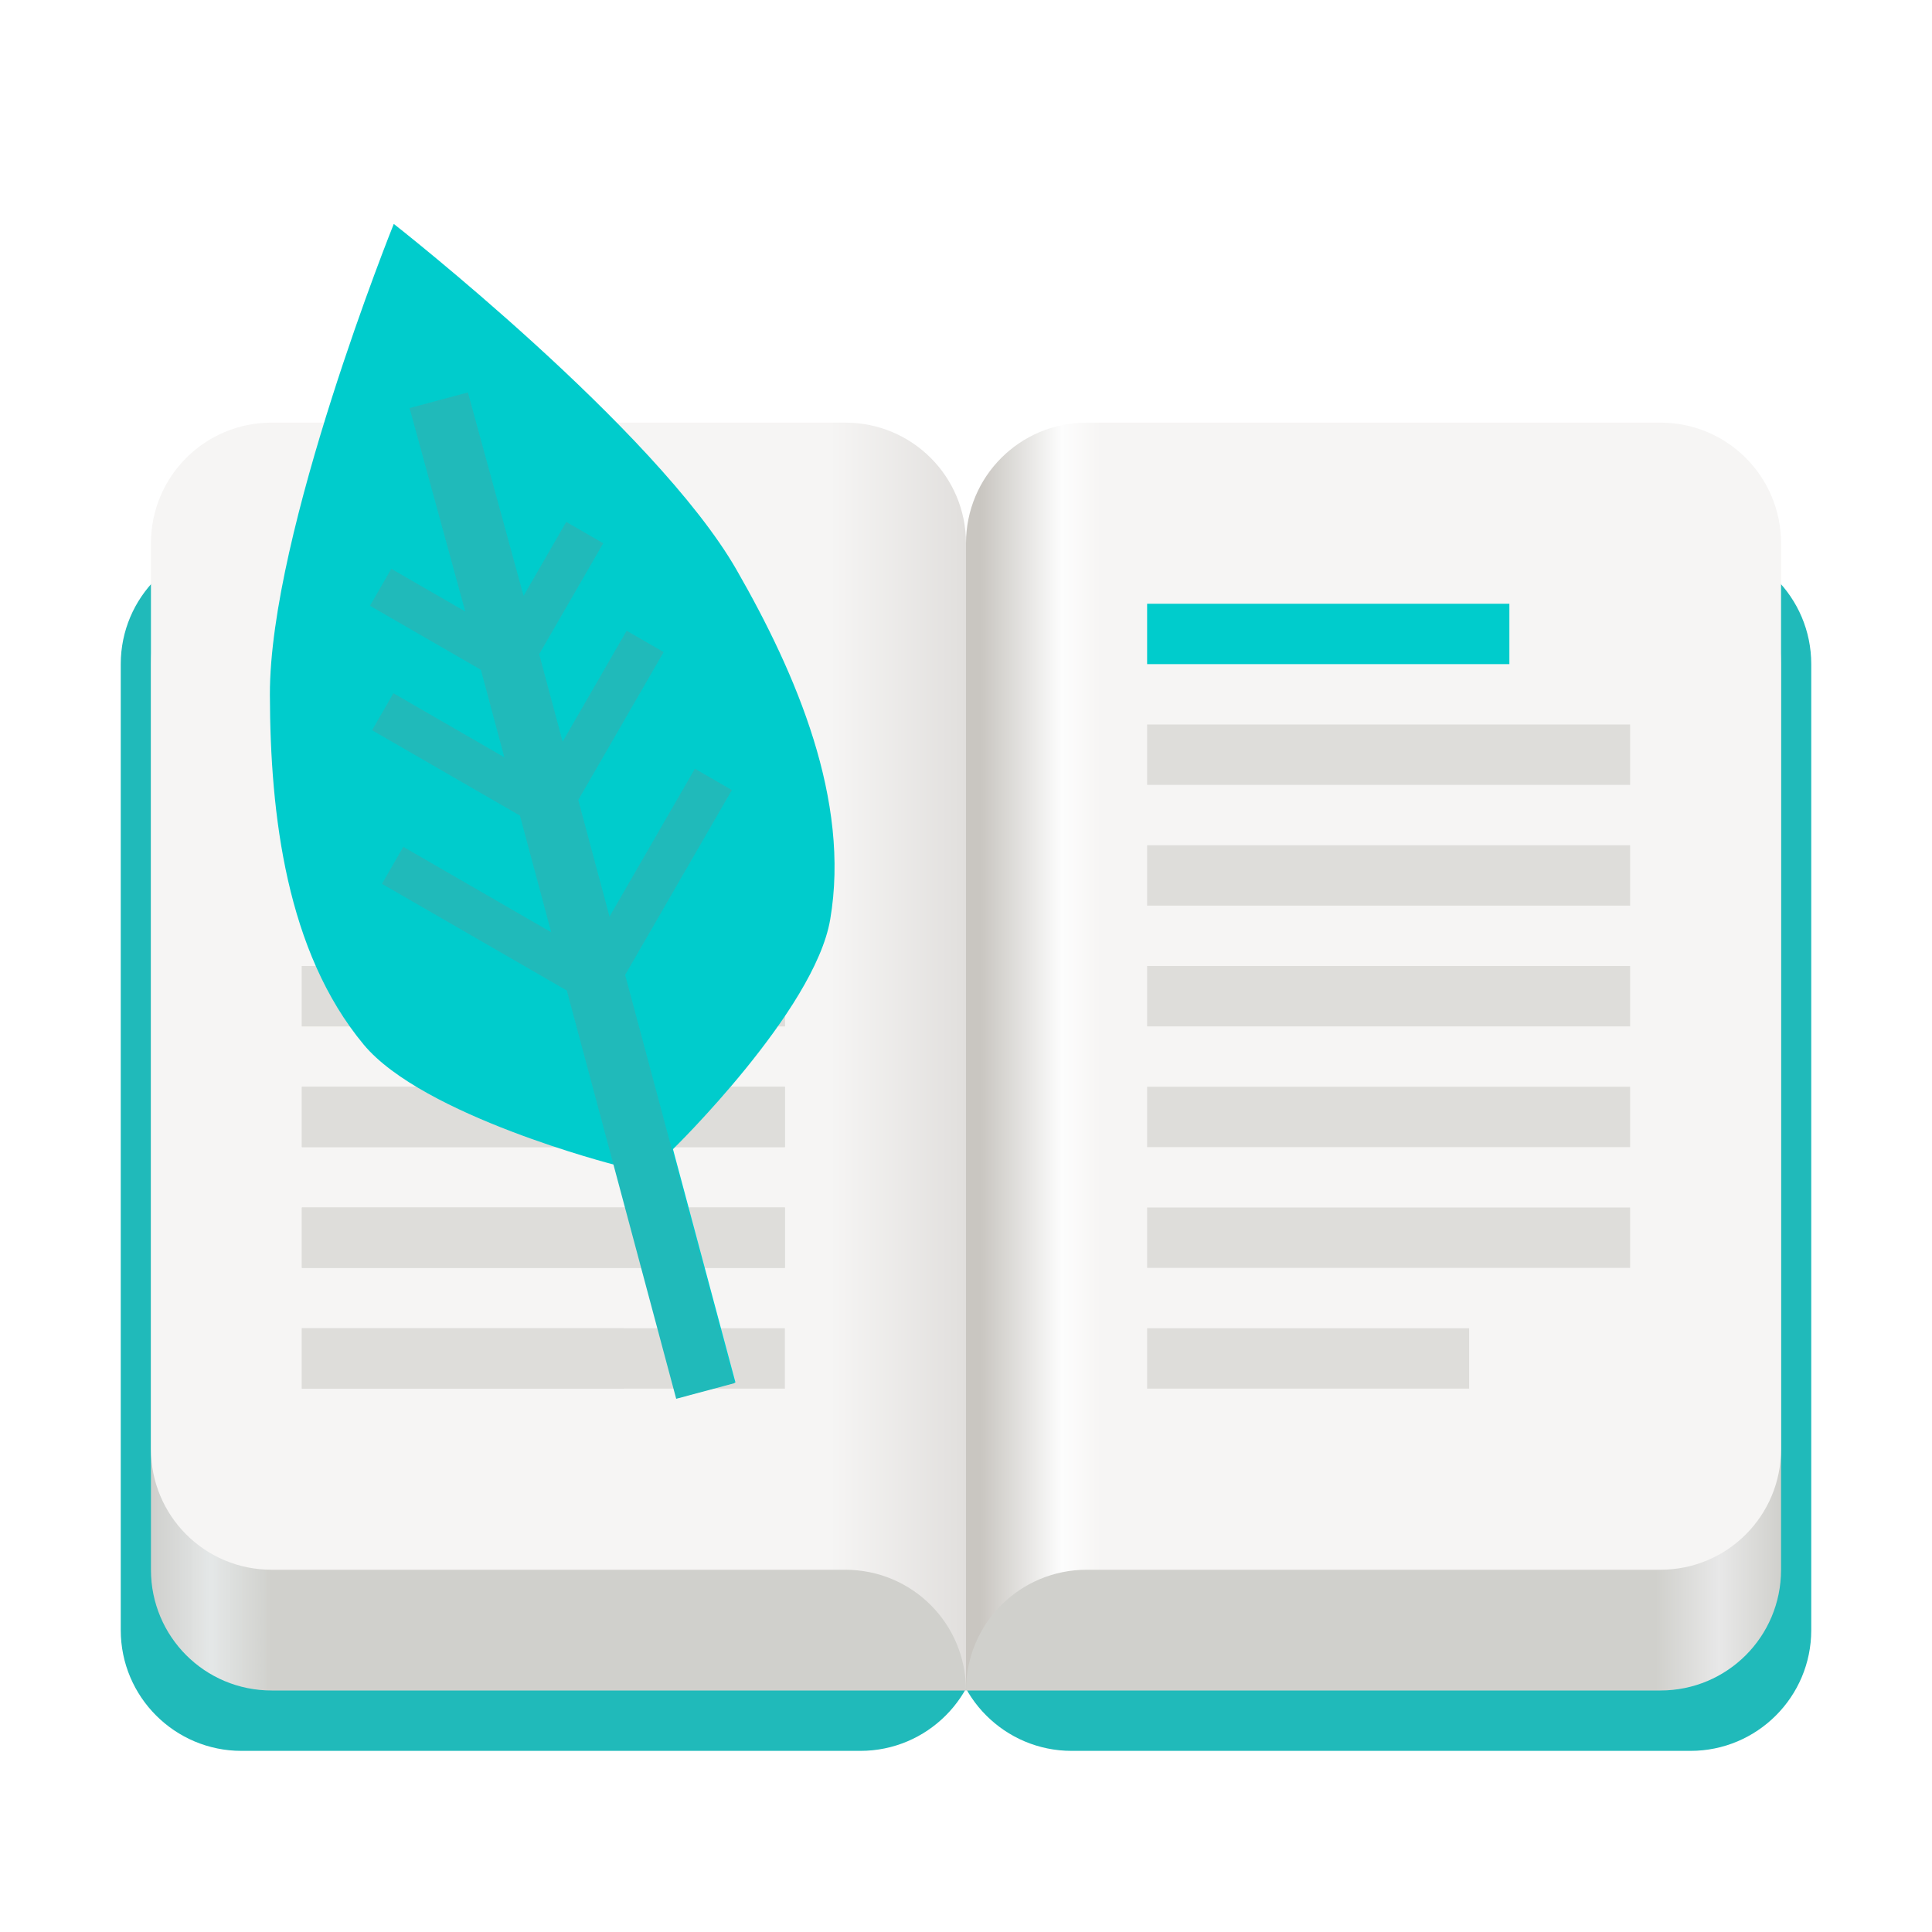
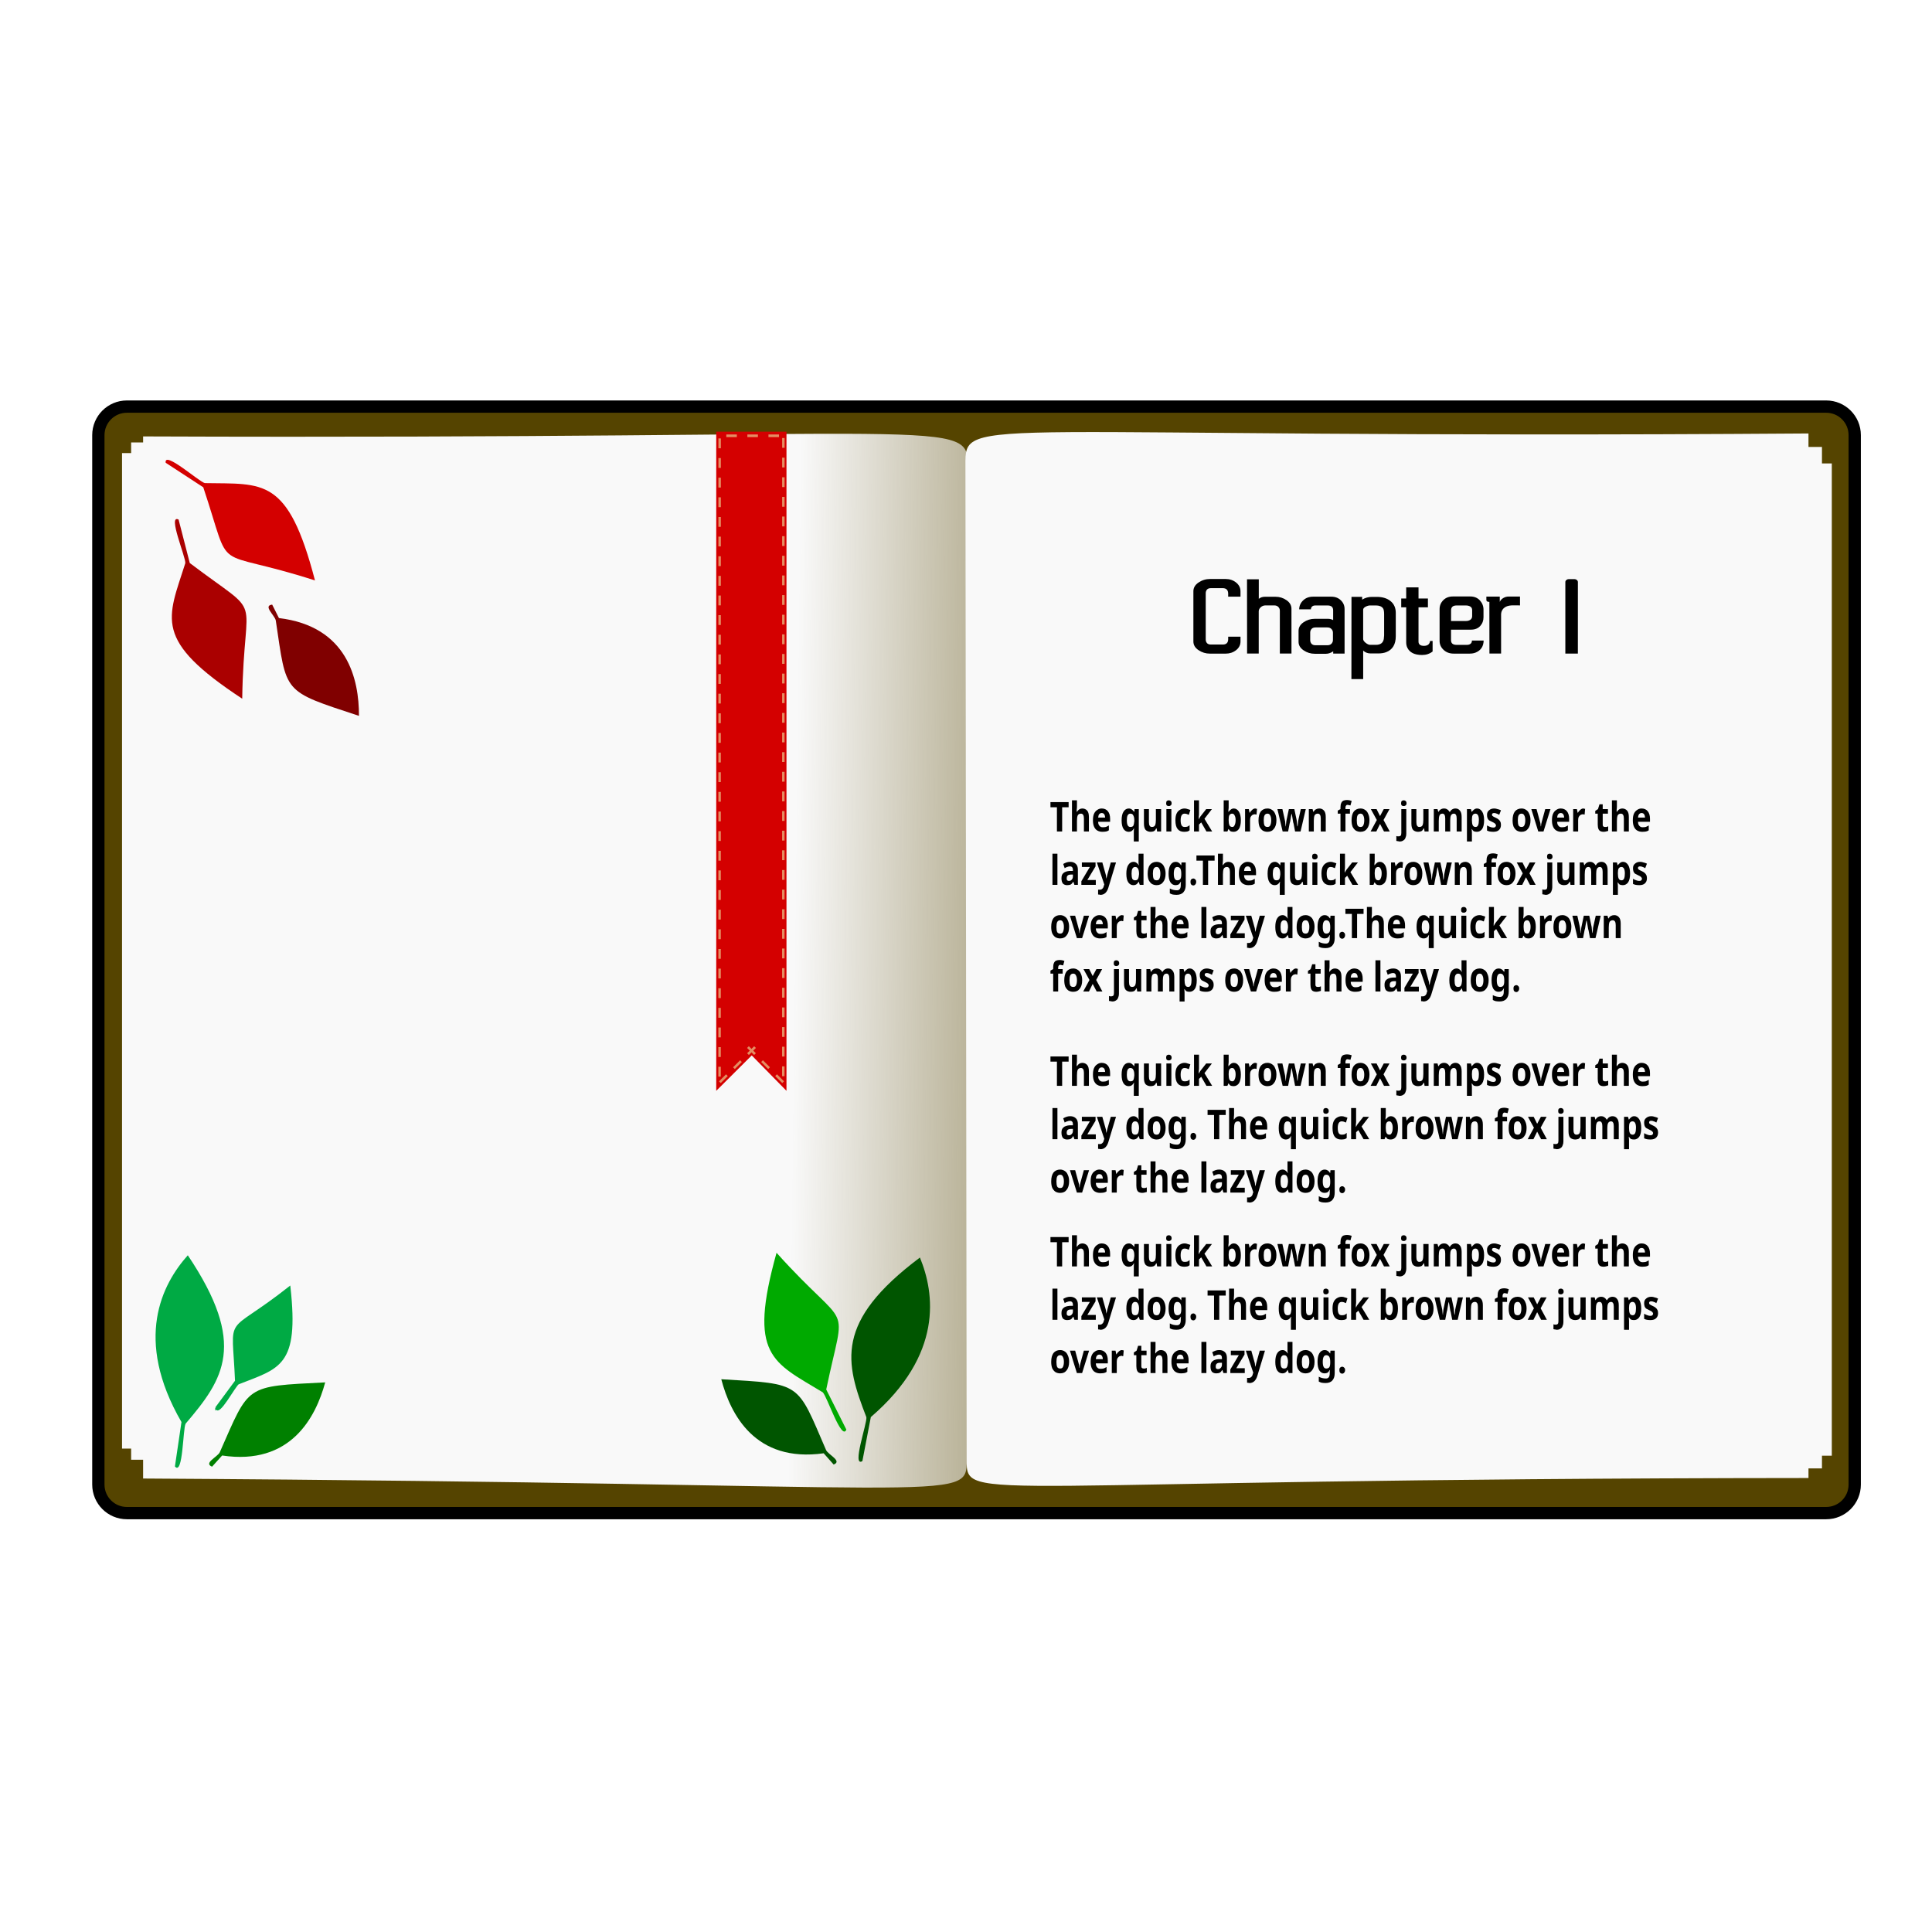
- <svg xmlns="http://www.w3.org/2000/svg" xmlns:xlink="http://www.w3.org/1999/xlink" width="128" height="128" version="1.0">
-   <defs>
-     <linearGradient id="d">
-       <stop offset="0" stop-color="#cfcfcc" />
-       <stop offset=".037" stop-color="#e8e8e8" stop-opacity=".98" />
-       <stop offset=".074" stop-color="#d0d0cc" />
-       <stop offset=".923" stop-color="#d0d0cc" />
-       <stop offset=".962" stop-color="#e8e8e8" />
-       <stop offset="1" stop-color="#d0d0cc" />
+ <svg xmlns="http://www.w3.org/2000/svg" xmlns:xlink="http://www.w3.org/1999/xlink" id="svg8" version="1.1" viewBox="0 0 110 73" height="128" width="128">
+   <defs id="defs2">
+     <linearGradient id="linearGradient4617">
+       <stop id="stop4613" offset="0" style="stop-color:#f9f9f9;stop-opacity:1;" />
+       <stop id="stop4615" offset="1" style="stop-color:#f9f9f9;stop-opacity:0;" />
    </linearGradient>
-     <linearGradient id="c">
-       <stop offset="0" stop-color="#cfcfcc" />
-       <stop offset=".037" stop-color="#e3e3e3" stop-opacity=".98" />
-       <stop offset=".074" stop-color="#d0d0cc" />
-       <stop offset=".923" stop-color="#d0d0cc" />
-       <stop offset=".962" stop-color="#e3e3e3" />
-       <stop offset="1" stop-color="#d0d0cc" />
-     </linearGradient>
-     <linearGradient id="a">
-       <stop offset="0" stop-color="#f6f5f4" />
-       <stop offset="1" stop-color="#e1dfdd" />
-     </linearGradient>
-     <linearGradient id="b">
-       <stop offset="0" stop-color="#f6f5f4" />
-       <stop offset=".333" stop-color="#fdfdfd" />
-       <stop offset="1" stop-color="#c9c6c1" />
-     </linearGradient>
-     <linearGradient xlink:href="#a" id="g" x1="55" y1="65" x2="64" y2="65" gradientUnits="userSpaceOnUse" />
-     <linearGradient xlink:href="#b" id="f" x1="73" y1="65" x2="65" y2="65" gradientUnits="userSpaceOnUse" />
-     <linearGradient xlink:href="#d" id="e" gradientUnits="userSpaceOnUse" x1="10" y1="106" x2="118" y2="106" />
+     <linearGradient gradientTransform="matrix(0.9992715,0,0,0.9726787,1.500379,7.087845)" gradientUnits="userSpaceOnUse" y2="258.015" x2="70.126" y1="257.711" x1="43.779" id="linearGradient4619" xlink:href="#linearGradient4617" />
  </defs>
-   <g transform="translate(0 -172)">
-     <rect ry="8" y="208" x="63" height="80" width="57" fill="#20baba" />
-     <rect width="57" height="80" x="8" y="36" ry="8" transform="translate(0 172)" fill="#20baba" />
-     <path transform="translate(0 172)" d="M18 36h92c4.432 0 8 3.568 8 8v60c0 4.432-3.568 8-8 8H18c-4.432 0-8-3.568-8-8V44c0-4.432 3.568-8 8-8z" fill="url(#e)" />
-     <path style="marker:none" d="M72 28c-4.432 0-8 3.568-8 8v76c0-4.432 3.568-8 8-8h38c4.432 0 8-3.568 8-8V36c0-4.432-3.568-8-8-8z" transform="translate(0 172)" fill="url(#f)" />
-     <path d="M56 28c4.432 0 8 3.568 8 8v76c0-4.432-3.568-8-8-8H18c-4.432 0-8-3.568-8-8V36c0-4.432 3.568-8 8-8z" style="marker:none" transform="translate(0 172)" fill="url(#g)" />
-     <rect width="24" height="4" x="76" y="212" ry="0" fill="#0cc" />
-     <rect width="32" height="4" x="76" y="48" ry="0" transform="translate(0 172)" fill="#deddda" />
-     <rect ry="0" y="56" x="76" height="4" width="32" transform="translate(0 172)" fill="#deddda" />
-     <rect width="32" height="4" x="76" y="64" ry="0" transform="translate(0 172)" fill="#deddda" />
-     <rect ry="0" y="72" x="76" height="4" width="32" transform="translate(0 172)" fill="#deddda" />
-     <rect width="32" height="4" x="76" y="80" ry="0" transform="translate(0 172)" fill="#deddda" />
-     <rect ry="0" y="88" x="76" height="4" width="21.333" transform="translate(0 172)" fill="#deddda" />
-     <rect ry="0" y="64" x="20" height="4" width="32" transform="translate(0 172)" fill="#deddda" />
-     <rect width="32" height="4" x="20" y="72" ry="0" transform="translate(0 172)" fill="#deddda" />
-     <rect ry="0" y="80" x="20" height="4" width="32" transform="translate(0 172)" fill="#deddda" />
-     <rect width="21.333" height="4" x="20" y="88" ry="0" transform="translate(0 172)" fill="#deddda" />
-     <rect width="32" height="4" x="20" y="64" ry="0" transform="translate(0 172)" fill="#deddda" />
-     <rect ry="0" y="72" x="20" height="4" width="32" transform="translate(0 172)" fill="#deddda" />
-     <rect width="32" height="4" x="20" y="80" ry="0" transform="translate(0 172)" fill="#deddda" />
-     <rect ry="0" y="88" x="20" height="4" width="32" transform="translate(0 172)" fill="#deddda" />
-     <path d="M26.089 186.835s-8.232 20.437-8.208 31.187c.018 8 1.102 17.027 6.212 23.182 3.926 4.729 16.629 7.967 16.629 7.967l4.14 15.455 3.864-1.035-4.14-15.455s9.38-9.156 10.416-15.214c1.348-7.886-2.227-16.246-6.211-23.183-5.354-9.321-22.702-22.904-22.702-22.904z" fill="#0cc" />
-     <path d="M44.8 264.673l3.864-1.036-7.247-27.046 7.071-12.247-2.45-1.414-5.656 9.798-2.07-7.728 5.656-9.798-2.45-1.414-4.242 7.349-1.553-5.796 4.243-7.348-2.45-1.415-2.828 4.9L31 198l-3.864 1.035 3.688 13.478-4.899-2.829-1.414 2.45 7.349 4.242 1.553 5.796-7.349-4.243-1.414 2.45 9.798 5.657 2.07 7.727-9.798-5.657-1.414 2.45 12.248 7.07z" fill="#20baba" />
+   <g transform="translate(0,-224)" id="layer1">
+     <rect rx="1.625" ry="1.625" y="228.65" x="5.6" height="63" width="100" id="rect58" style="fill:#554400;stroke:#000000;stroke-width:0.7;stroke-miterlimit:4;stroke-dasharray:none;stroke-opacity:1" />
+     <path id="rect4572-3" d="m 55.114,232.149 c -0.017,-2.969 -0.06,-1.617 -46.966,-1.801 v 59.333 c 46.853,0.273 46.87,1.45 46.897,-1.046 z" style="fill:url(#linearGradient4619);fill-opacity:1;stroke:none;stroke-width:0.99;stroke-miterlimit:4;stroke-dasharray:none;stroke-opacity:1" />
+     <path id="rect4572-3-6" d="m 54.968,231.986 c -0.014,-2.956 -0.073,-1.462 47.999,-1.806 v 59.472 c -47.962,0.032 -47.938,1.494 -47.929,-1.049 z" style="fill:#f9f9f9;stroke:none;stroke-width:1.002;stroke-miterlimit:4;stroke-dasharray:none;stroke-opacity:1" />
+     <g id="text4623" style="font-style:normal;font-weight:normal;font-size:7.344px;line-height:1.25;font-family:sans-serif;letter-spacing:0px;word-spacing:0px;fill:#000000;fill-opacity:1;stroke:none;stroke-width:0.184" transform="scale(1.080882,0.9251706)" aria-label="Chapter I">
+       <path id="path4654" style="font-style:normal;font-variant:normal;font-weight:normal;font-stretch:normal;font-family:Uroob;-inkscape-font-specification:Uroob;stroke-width:0.184" d="m 64.695,258.665 q 0,-0.344 -0.283,-0.348 h -0.631 q -0.14,0 -0.204,0.09 -0.065,0.09 -0.065,0.219 v 2.851 q 0,0.129 0.065,0.219 0.065,0.09 0.204,0.09 h 0.631 q 0.276,0 0.283,-0.319 0,-0.086 0,-0.165 h 0.649 v 0.294 q 0,0.323 -0.233,0.538 -0.233,0.212 -0.549,0.212 h -0.825 q -0.333,0 -0.602,-0.212 -0.273,-0.212 -0.273,-0.538 v -3.087 q 0,-0.326 0.273,-0.541 0.273,-0.215 0.602,-0.215 h 0.825 q 0.319,0 0.552,0.219 0.229,0.219 0.229,0.538 v 0.33 h -0.649 z" />
+       <path id="path4656" style="font-style:normal;font-variant:normal;font-weight:normal;font-stretch:normal;font-family:Uroob;-inkscape-font-specification:Uroob;stroke-width:0.184" d="m 68.029,262.34 h -0.613 v -2.636 q 0,-0.136 -0.079,-0.229 -0.075,-0.097 -0.222,-0.097 h -0.452 q -0.147,0 -0.251,0.111 -0.108,0.111 -0.108,0.251 v 2.6 h -0.613 l -0.004,-4.568 h 0.62 v 1.201 q 0.133,-0.126 0.312,-0.126 h 0.574 q 0.316,0 0.577,0.212 0.258,0.212 0.258,0.527 z" />
+       <path id="path4658" style="font-style:normal;font-variant:normal;font-weight:normal;font-stretch:normal;font-family:Uroob;-inkscape-font-specification:Uroob;stroke-width:0.184" d="m 70.224,259.683 q 0,-0.301 -0.29,-0.301 h -0.653 q -0.108,0 -0.169,0.068 -0.057,0.065 -0.061,0.169 h -0.617 q 0.007,-0.326 0.212,-0.552 0.204,-0.226 0.52,-0.226 h 0.957 q 0.308,0 0.506,0.222 0.197,0.222 0.197,0.541 v 2.74 h -0.599 v -0.14 q -0.194,0.151 -0.38,0.151 h -0.588 q -0.326,0 -0.592,-0.212 -0.265,-0.212 -0.265,-0.52 v -0.681 q 0,-0.316 0.265,-0.527 0.265,-0.212 0.592,-0.212 h 0.696 q 0.143,0 0.269,0.079 z m -0.011,1.822 v -0.445 q 0,-0.136 -0.079,-0.229 -0.075,-0.097 -0.222,-0.097 h -0.61 q -0.151,0 -0.219,0.097 -0.068,0.093 -0.068,0.229 v 0.445 q 0,0.136 0.068,0.233 0.068,0.093 0.219,0.093 h 0.61 q 0.147,0 0.222,-0.093 0.079,-0.097 0.079,-0.233 z" />
+       <path id="path4660" style="font-style:normal;font-variant:normal;font-weight:normal;font-stretch:normal;font-family:Uroob;-inkscape-font-specification:Uroob;stroke-width:0.184" d="m 71.751,259.023 q 0.233,-0.169 0.52,-0.169 h 0.251 q 0.455,0 0.728,0.262 0.273,0.262 0.273,0.724 v 1.434 q 0,0.753 -0.506,0.982 -0.176,0.079 -0.423,0.079 h -0.394 q -0.233,0 -0.394,-0.176 v 1.753 h -0.62 l 0.004,-5.059 h 0.563 z m 1.158,2.205 v -1.302 q 0,-0.28 -0.061,-0.373 -0.111,-0.172 -0.369,-0.172 h -0.308 q -0.111,0 -0.24,0.079 -0.126,0.079 -0.126,0.186 v 1.804 q 0,0.108 0.133,0.233 0.133,0.122 0.233,0.122 h 0.308 q 0.355,0 0.412,-0.355 0.014,-0.104 0.018,-0.222 z" />
+       <path id="path4662" style="font-style:normal;font-variant:normal;font-weight:normal;font-stretch:normal;font-family:Uroob;-inkscape-font-specification:Uroob;stroke-width:0.184" d="m 74.72,261.602 q 0,0.265 0.287,0.265 0.29,0 0.323,-0.301 h 0.133 v 0.649 q -0.237,0.215 -0.552,0.215 -0.592,0 -0.778,-0.445 -0.061,-0.143 -0.061,-0.341 v -2.148 h -0.262 v -0.541 h 0.262 v -0.685 h 0.649 v 0.685 h 0.495 v 0.541 h -0.495 z" />
+       <path id="path4664" style="font-style:normal;font-variant:normal;font-weight:normal;font-stretch:normal;font-family:Uroob;-inkscape-font-specification:Uroob;stroke-width:0.184" d="m 78.152,261.541 q -0.011,0.541 -0.42,0.739 -0.136,0.065 -0.312,0.065 h -0.85 q -0.319,0 -0.527,-0.229 -0.212,-0.229 -0.212,-0.552 v -1.958 q 0,-0.319 0.194,-0.549 0.194,-0.229 0.509,-0.229 h 0.911 q 0.319,0 0.509,0.244 0.19,0.244 0.19,0.57 v 0.466 q 0,0.316 -0.176,0.541 -0.176,0.222 -0.488,0.222 h -1.047 v 0.649 q 0,0.287 0.29,0.287 h 0.545 q 0.122,0 0.194,-0.068 0.075,-0.072 0.072,-0.197 z m -1.427,-2.159 q -0.29,0 -0.29,0.301 v 0.656 h 0.785 q 0.136,0 0.229,-0.075 0.097,-0.079 0.097,-0.226 v -0.369 q 0,-0.151 -0.097,-0.219 -0.093,-0.068 -0.229,-0.068 z" />
+       <path id="path4666" style="font-style:normal;font-variant:normal;font-weight:normal;font-stretch:normal;font-family:Uroob;-inkscape-font-specification:Uroob;stroke-width:0.184" d="m 80.067,259.378 -0.362,-0.004 q -0.452,0 -0.588,0.326 -0.047,0.111 -0.047,0.255 v 2.385 h -0.613 l -0.004,-3.177 q -0.158,0 -0.158,-0.118 v -0.208 h 0.706 v 0.326 q 0.05,-0.143 0.183,-0.237 0.133,-0.093 0.283,-0.093 h 0.599 z" />
+       <path id="path4668" style="font-style:normal;font-variant:normal;font-weight:normal;font-stretch:normal;font-family:Uroob;-inkscape-font-specification:Uroob;stroke-width:0.184" d="m 83.115,262.344 h -0.66 v -4.403 q 0,-0.072 0.054,-0.126 0.054,-0.054 0.126,-0.054 h 0.301 q 0.072,0 0.126,0.054 0.054,0.054 0.054,0.126 z" />
+     </g>
+     <text transform="scale(0.9065694,1.10306)" id="text4652" y="229.218" x="65.927" style="font-style:normal;font-weight:normal;font-size:10.597px;line-height:0.1;font-family:sans-serif;letter-spacing:0px;word-spacing:0px;fill:#000000;fill-opacity:1;stroke:none;stroke-width:0.265" xml:space="preserve">
+       <tspan id="tspan4675" style="font-style:normal;font-variant:normal;font-weight:bold;font-stretch:normal;font-size:2.119px;line-height:0.1;font-family:'Tlwg Typewriter';-inkscape-font-specification:'Tlwg Typewriter Bold';stroke-width:0.265" y="229.218" x="65.927">The quick brown fox jumps over the</tspan>
+       <tspan id="tspan4679" style="font-style:normal;font-variant:normal;font-weight:bold;font-stretch:normal;font-size:2.119px;line-height:0.1;font-family:'Tlwg Typewriter';-inkscape-font-specification:'Tlwg Typewriter Bold';stroke-width:0.265" y="231.971" x="65.927">lazy dog.The quick brown fox jumps</tspan>
+       <tspan id="tspan4681" style="font-style:normal;font-variant:normal;font-weight:bold;font-stretch:normal;font-size:2.119px;line-height:0.1;font-family:'Tlwg Typewriter';-inkscape-font-specification:'Tlwg Typewriter Bold';stroke-width:0.265" y="234.724" x="65.927">over the lazy dog.The quick brown</tspan>
+       <tspan id="tspan4683" style="font-style:normal;font-variant:normal;font-weight:bold;font-stretch:normal;font-size:2.119px;line-height:0.1;font-family:'Tlwg Typewriter';-inkscape-font-specification:'Tlwg Typewriter Bold';stroke-width:0.265" y="237.477" x="65.927">fox jumps over the lazy dog.</tspan>
+       <tspan id="tspan4695" style="font-style:normal;font-variant:normal;font-weight:bold;font-stretch:normal;font-size:2.119px;line-height:0.1;font-family:'Tlwg Typewriter';-inkscape-font-specification:'Tlwg Typewriter Bold';stroke-width:0.265" y="240.229" x="65.927" />
+       <tspan id="tspan4685" style="font-style:normal;font-variant:normal;font-weight:bold;font-stretch:normal;font-size:2.119px;line-height:0.1;font-family:'Tlwg Typewriter';-inkscape-font-specification:'Tlwg Typewriter Bold';stroke-width:0.265" y="241.289" x="65.927" />
+       <tspan id="tspan4732" style="font-style:normal;font-variant:normal;font-weight:bold;font-stretch:normal;font-size:2.119px;line-height:0.1;font-family:'Tlwg Typewriter';-inkscape-font-specification:'Tlwg Typewriter Bold';stroke-width:0.265" y="242.349" x="65.927">The quick brown fox jumps over the</tspan>
+       <tspan id="tspan4689" style="font-style:normal;font-variant:normal;font-weight:bold;font-stretch:normal;font-size:2.119px;line-height:0.1;font-family:'Tlwg Typewriter';-inkscape-font-specification:'Tlwg Typewriter Bold';stroke-width:0.265" y="245.102" x="65.927">lazy dog. The quick brown fox jumps</tspan>
+       <tspan id="tspan4693" style="font-style:normal;font-variant:normal;font-weight:bold;font-stretch:normal;font-size:2.119px;line-height:0.1;font-family:'Tlwg Typewriter';-inkscape-font-specification:'Tlwg Typewriter Bold';stroke-width:0.265" y="247.855" x="65.927">over the lazy dog.</tspan>
+       <tspan id="tspan4730" style="font-style:normal;font-variant:normal;font-weight:bold;font-stretch:normal;font-size:2.119px;line-height:0.1;font-family:'Tlwg Typewriter';-inkscape-font-specification:'Tlwg Typewriter Bold';stroke-width:0.265" y="250.607" x="65.927" />
+       <tspan id="tspan4709" style="font-style:normal;font-variant:normal;font-weight:bold;font-stretch:normal;font-size:2.119px;line-height:0.1;font-family:'Tlwg Typewriter';-inkscape-font-specification:'Tlwg Typewriter Bold';stroke-width:0.265" y="251.667" x="65.927">The quick brown fox jumps over the</tspan>
+       <tspan id="tspan4711" style="font-style:normal;font-variant:normal;font-weight:bold;font-stretch:normal;font-size:2.119px;line-height:0.1;font-family:'Tlwg Typewriter';-inkscape-font-specification:'Tlwg Typewriter Bold';stroke-width:0.265" y="254.42" x="65.927">lazy dog. The quick brown fox jumps</tspan>
+       <tspan id="tspan4719" style="font-style:normal;font-variant:normal;font-weight:bold;font-stretch:normal;font-size:2.119px;line-height:0.1;font-family:'Tlwg Typewriter';-inkscape-font-specification:'Tlwg Typewriter Bold';stroke-width:0.265" y="257.173" x="65.927">over the lazy dog.</tspan>
+     </text>
+     <rect y="230.691" x="7.466" height="57.92" width="6.279" id="rect4734" style="fill:#f9f9f9;stroke:none;stroke-width:0.996;stroke-miterlimit:4;stroke-dasharray:none;stroke-opacity:1" />
+     <rect y="231.297" x="6.948" height="56.68" width="6.279" id="rect4734-5-8" style="fill:#f9f9f9;stroke:none;stroke-width:0.986;stroke-miterlimit:4;stroke-dasharray:none;stroke-opacity:1" />
+     <rect y="231.886" x="102.195" height="56.495" width="2.1" id="rect4734-5-8-3" style="fill:#f9f9f9;stroke:none;stroke-width:0.569;stroke-miterlimit:4;stroke-dasharray:none;stroke-opacity:1" />
+     <rect y="230.947" x="101.635" height="58.158" width="2.1" id="rect4734-5-8-3-3" style="fill:#f9f9f9;stroke:none;stroke-width:0.577;stroke-miterlimit:4;stroke-dasharray:none;stroke-opacity:1" />
+     <path id="rect4796" d="m 40.779,230.079 h 4 v 37.528 l -1.978,-2.017 -2.022,2.017 z" style="fill:#d40000;stroke:none;stroke-width:0.591;stroke-miterlimit:4;stroke-dasharray:none;stroke-opacity:1" />
+     <path id="path4799" d="m 41.353,230.312 h 3.583" style="fill:#b11313;fill-opacity:1;stroke:#e48e63;stroke-width:0.15;stroke-linecap:butt;stroke-linejoin:round;stroke-miterlimit:4;stroke-dasharray:0.6, 0.6;stroke-dashoffset:0;stroke-opacity:1" />
+     <path id="path4803" d="m 40.974,230.463 -0.004,36.347" style="fill:none;stroke:#e48e63;stroke-width:0.14;stroke-linecap:butt;stroke-linejoin:miter;stroke-miterlimit:4;stroke-dasharray:0.559, 0.559;stroke-dashoffset:0;stroke-opacity:1" />
+     <path id="path4803-1" d="m 44.602,230.438 -0.004,36.347" style="fill:none;stroke:#e48e63;stroke-width:0.14;stroke-linecap:butt;stroke-linejoin:miter;stroke-miterlimit:4;stroke-dasharray:0.559, 0.559;stroke-dashoffset:0;stroke-opacity:1" />
+     <path id="path4799-9" d="m 40.986,267.117 2.254,-2.251" style="fill:#b11313;fill-opacity:1;stroke:#e48e63;stroke-width:0.141;stroke-linecap:butt;stroke-linejoin:round;stroke-miterlimit:4;stroke-dasharray:0.566, 0.566;stroke-dashoffset:0;stroke-opacity:1" />
+     <path id="path4799-9-1" d="m 44.588,267.116 -2.254,-2.251" style="fill:#b11313;fill-opacity:1;stroke:#e48e63;stroke-width:0.141;stroke-linecap:butt;stroke-linejoin:round;stroke-miterlimit:4;stroke-dasharray:0.566, 0.566;stroke-dashoffset:0;stroke-opacity:1" />
+     <path id="path4888" d="m 49.1,288.69 0.482,-2.508 c 4.14,-3.562 3.633,-7.053 2.794,-9.083 -4.887,3.666 -4.254,5.976 -3.048,9.09 0.054,0.334 -0.851,2.87 -0.228,2.501 z" style="fill:#005500;stroke:none;stroke-width:0.143px;stroke-linecap:butt;stroke-linejoin:miter;stroke-opacity:1" />
+     <path id="path4888-7-1" d="m 12.074,289.006 0.574,-0.636 c 3.899,0.583 5.325,-2.167 5.868,-4.163 -4.617,0.234 -4.288,0.105 -6.005,3.983 -0.133,0.267 -0.943,0.614 -0.437,0.816 z" style="fill:#008000;stroke:none;stroke-width:0.121px;stroke-linecap:butt;stroke-linejoin:miter;stroke-opacity:1" />
+     <path id="path4888-4" d="m 9.959,288.993 0.373,-2.527 c -2.732,-4.729 -1.102,-7.857 0.361,-9.496 3.403,5.073 2.043,7.046 -0.124,9.587 -0.161,0.297 -0.144,2.99 -0.61,2.436 z" style="fill:#00aa44;stroke:none;stroke-width:0.143px;stroke-linecap:butt;stroke-linejoin:miter;stroke-opacity:1" />
+     <path id="path4888-0" d="m 9.434,231.848 2.139,1.396 c 1.729,5.18 0.3,3.352 6.361,5.304 -1.542,-5.911 -2.933,-5.48 -6.272,-5.542 -0.329,-0.076 -2.334,-1.874 -2.229,-1.158 z" style="fill:#d40000;stroke:none;stroke-width:0.143px;stroke-linecap:butt;stroke-linejoin:miter;stroke-opacity:1" />
+     <path id="path4888-0-2" d="m 48.188,286.895 -1.146,-2.283 c 1.112,-5.347 1.427,-3.047 -2.829,-7.784 -1.641,5.885 -0.223,6.211 2.632,7.945 0.246,0.232 1.074,2.794 1.343,2.122 z" style="fill:#00aa00;stroke:none;stroke-width:0.143px;stroke-linecap:butt;stroke-linejoin:miter;stroke-opacity:1" />
+     <path id="path4888-0-2-5" d="m 12.306,285.658 1.129,-1.527 c -0.168,-4.034 -0.684,-2.395 3.05,-5.337 0.495,4.49 -0.597,4.557 -2.924,5.477 -0.211,0.139 -1.138,1.908 -1.255,1.386 z" style="fill:#00aa44;stroke:#00aa44;stroke-width:0.107px;stroke-linecap:butt;stroke-linejoin:miter;stroke-opacity:1" />
+     <path id="path4888-7-1-8" d="m 15.497,239.925 0.385,0.765 c 3.914,0.471 4.561,3.5 4.556,5.568 -4.39,-1.448 -4.107,-1.237 -4.736,-5.431 -0.058,-0.293 -0.746,-0.842 -0.206,-0.903 z" style="fill:#800000;stroke:none;stroke-width:0.121px;stroke-linecap:butt;stroke-linejoin:miter;stroke-opacity:1" />
+     <path id="path4888-7-1-0" d="m 47.465,288.885 -0.568,-0.641 c -3.904,0.547 -5.305,-2.215 -5.83,-4.216 4.615,0.276 4.287,0.144 5.968,4.037 0.131,0.268 0.937,0.623 0.43,0.82 z" style="fill:#005500;stroke:none;stroke-width:0.121px;stroke-linecap:butt;stroke-linejoin:miter;stroke-opacity:1" />
+     <path id="path4888-0-2-1" d="m 10.168,235.082 0.637,2.474 c 4.353,3.298 3.079,1.358 2.986,7.725 -5.106,-3.355 -4.251,-4.534 -3.24,-7.717 0.033,-0.336 -1.028,-2.811 -0.383,-2.482 z" style="fill:#aa0000;stroke:none;stroke-width:0.143px;stroke-linecap:butt;stroke-linejoin:miter;stroke-opacity:1" />
  </g>
</svg>
